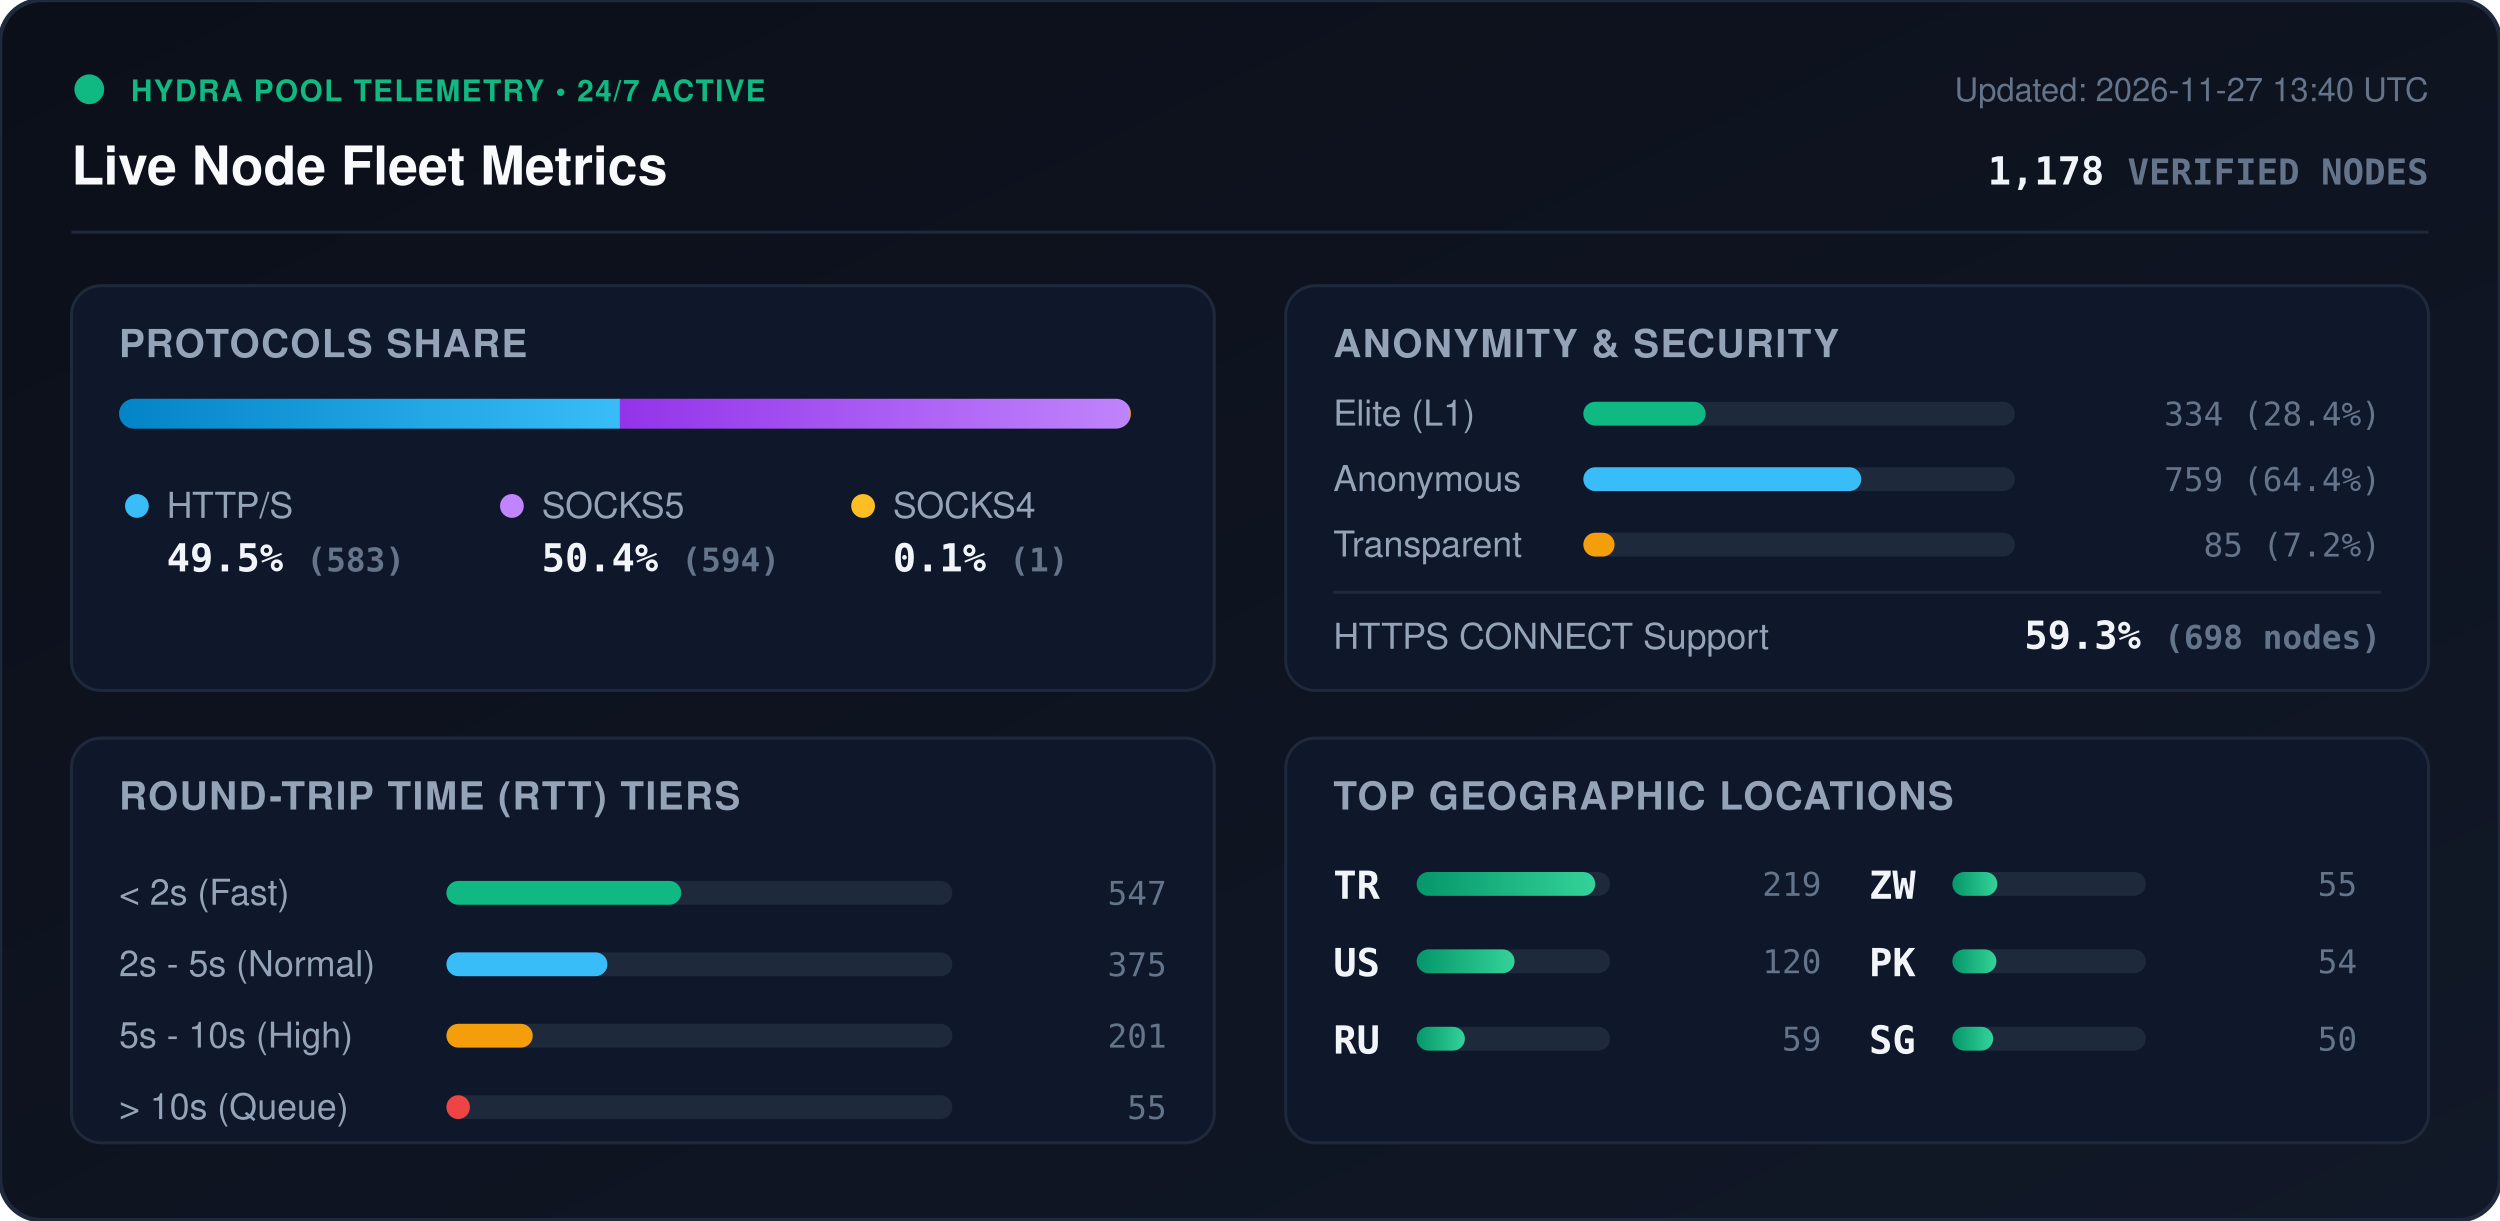
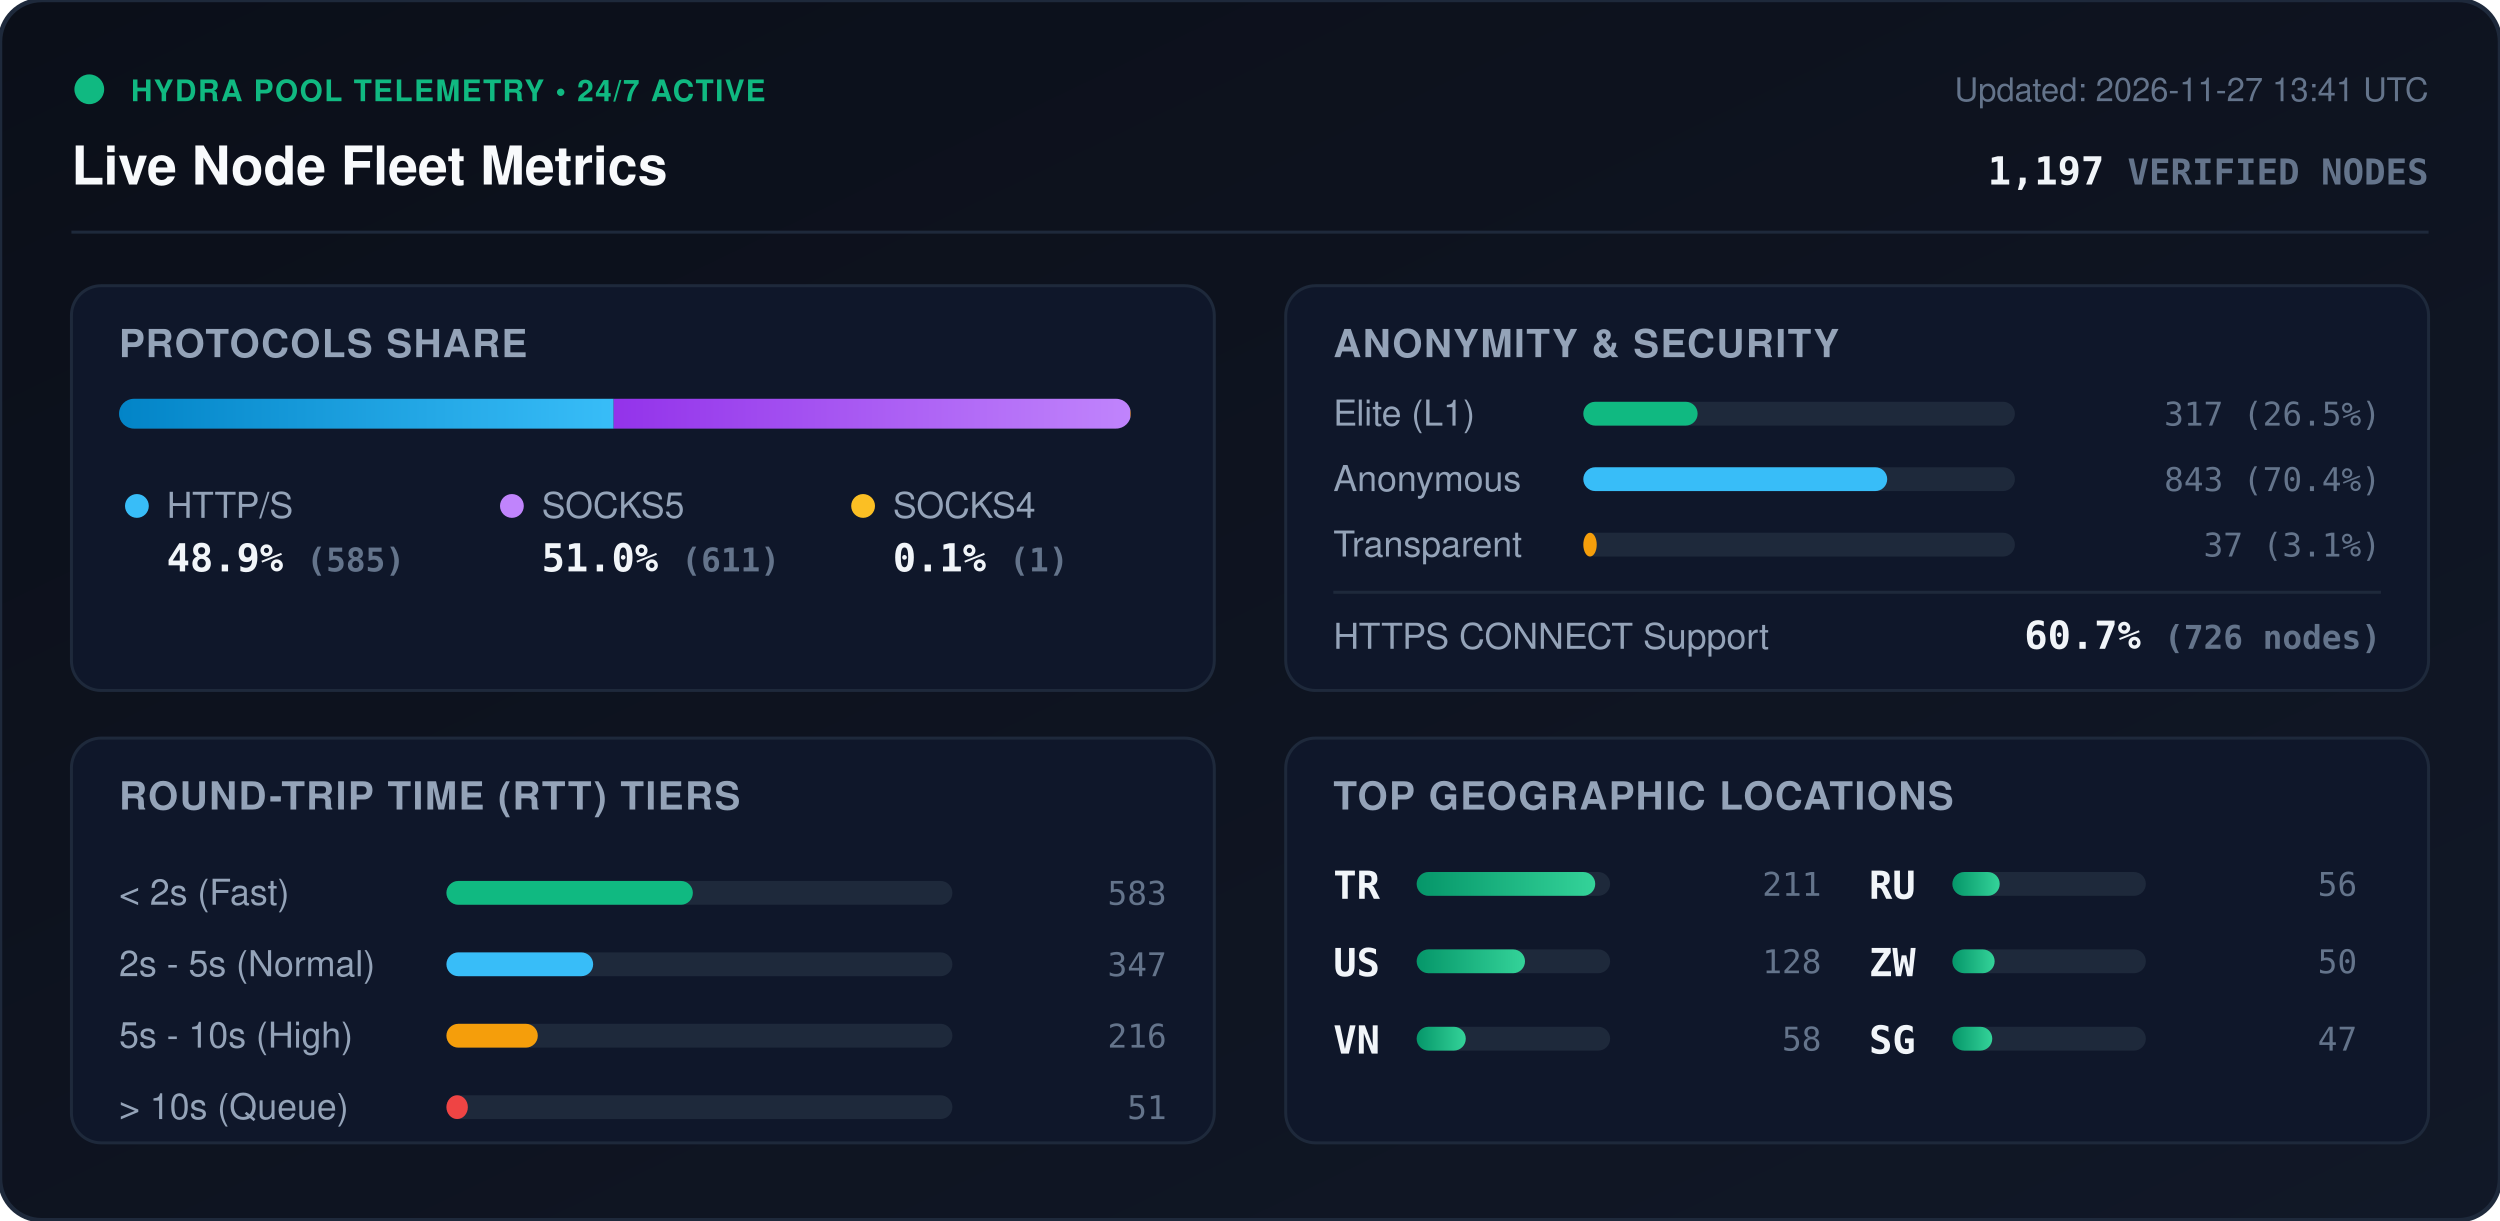
<svg xmlns="http://www.w3.org/2000/svg" viewBox="0 0 840 410" width="840" height="410" style="max-width: 100%; height: auto;">
  <defs>
    <linearGradient id="bg" x1="0%" y1="0%" x2="100%" y2="100%">
      <stop offset="0%" stop-color="#0b0f19" />
      <stop offset="100%" stop-color="#111827" />
    </linearGradient>
    <linearGradient id="bar-http" x1="0%" y1="0%" x2="100%" y2="0%">
      <stop offset="0%" stop-color="#0284c7" />
      <stop offset="100%" stop-color="#38bdf8" />
    </linearGradient>
    <linearGradient id="bar-socks5" x1="0%" y1="0%" x2="100%" y2="0%">
      <stop offset="0%" stop-color="#9333ea" />
      <stop offset="100%" stop-color="#c084fc" />
    </linearGradient>
    <linearGradient id="bar-socks4" x1="0%" y1="0%" x2="100%" y2="0%">
      <stop offset="0%" stop-color="#d97706" />
      <stop offset="100%" stop-color="#fbbf24" />
    </linearGradient>
    <linearGradient id="bar-green" x1="0%" y1="0%" x2="100%" y2="0%">
      <stop offset="0%" stop-color="#059669" />
      <stop offset="100%" stop-color="#34d399" />
    </linearGradient>
    <clipPath id="prog-track-clip">
      <rect width="340.0" height="10" rx="5" />
    </clipPath>
    <style>
      .title { font: 700 18px -apple-system, BlinkMacSystemFont, 'Segoe UI', Helvetica, Arial, sans-serif; fill: #f8fafc; }
      .sub { font: 500 11px -apple-system, BlinkMacSystemFont, 'Segoe UI', Helvetica, Arial, sans-serif; fill: #64748b; }
      .section-hdr { font: 600 13px -apple-system, BlinkMacSystemFont, 'Segoe UI', Helvetica, Arial, sans-serif; fill: #94a3b8; letter-spacing: 0.5px; }
      .metric-val { font: 700 13px -apple-system, BlinkMacSystemFont, 'Segoe UI', Helvetica, Arial, sans-serif; fill: #f1f5f9; }
      .metric-lbl { font: 500 12px -apple-system, BlinkMacSystemFont, 'Segoe UI', Helvetica, Arial, sans-serif; fill: #94a3b8; }
      .badge-txt { font: 700 10px -apple-system, BlinkMacSystemFont, 'Segoe UI', Helvetica, Arial, sans-serif; fill: #10b981; letter-spacing: 0.5px; }
      .mono { font-family: ui-monospace, SFMono-Regular, Menlo, Monaco, Consolas, monospace; }
      .pulse { animation: beacon 2s infinite ease-in-out; }
      @keyframes beacon { 0%, 100% { opacity: 1; } 50% { opacity: 0.35; } }
    </style>
  </defs>
  <rect width="840" height="410" rx="14" fill="url(#bg)" stroke="#1e293b" stroke-width="1.5" />
  <g transform="translate(24, 24)">
    <circle cx="6" cy="6" r="5" fill="#10b981" class="pulse" />
    <text x="20" y="10" class="badge-txt">HYDRA POOL TELEMETRY • 24/7 ACTIVE</text>
    <text x="0" y="38" class="title">Live Node Fleet Metrics</text>
-     <text x="792" y="10" text-anchor="end" class="sub">Updated: 2026-11-27 13:40 UTC</text>
-     <text x="792" y="38" text-anchor="end" class="metric-val mono" fill="#38bdf8">1,178 <tspan font-size="12" fill="#64748b">VERIFIED NODES</tspan>
+     <text x="792" y="10" text-anchor="end" class="sub">Updated: 2026-11-27 13:41 UTC</text>
+     <text x="792" y="38" text-anchor="end" class="metric-val mono" fill="#38bdf8">1,197 <tspan font-size="12" fill="#64748b">VERIFIED NODES</tspan>
    </text>
  </g>
  <line x1="24" y1="78" x2="816" y2="78" stroke="#1e293b" stroke-width="1" />
  <g transform="translate(24, 96)">
    <rect width="384" height="136" rx="10" fill="#0f172a" stroke="#1e293b" />
    <text x="16" y="24" class="section-hdr">PROTOCOLS SHARE</text>
    <g transform="translate(16, 38)">
      <rect width="340.0" height="10" rx="5" fill="#1e293b" />
      <g clip-path="url(#prog-track-clip)">
-         <rect x="0" width="168.3" height="10" fill="url(#bar-http)" />
-         <rect x="168.3" width="171.4" height="10" fill="url(#bar-socks5)" />
-         <rect x="339.7" width="0.3" height="10" fill="url(#bar-socks4)" />
+         <rect x="0" width="166.2" height="10" fill="url(#bar-http)" />
+         <rect x="166.2" width="173.6" height="10" fill="url(#bar-socks5)" />
+         <rect x="339.8" width="0.3" height="10" fill="url(#bar-socks4)" />
      </g>
    </g>
    <g transform="translate(16, 68)">
      <circle cx="6" cy="6" r="4" fill="#38bdf8" />
      <text x="16" y="10" class="metric-lbl">HTTP/S</text>
-       <text x="16" y="28" class="metric-val mono">49.5% <tspan font-size="11" fill="#64748b">(583)</tspan>
+       <text x="16" y="28" class="metric-val mono">48.9% <tspan font-size="11" fill="#64748b">(585)</tspan>
      </text>
      <circle cx="132" cy="6" r="4" fill="#c084fc" />
      <text x="142" y="10" class="metric-lbl">SOCKS5</text>
-       <text x="142" y="28" class="metric-val mono">50.4% <tspan font-size="11" fill="#64748b">(594)</tspan>
+       <text x="142" y="28" class="metric-val mono">51.0% <tspan font-size="11" fill="#64748b">(611)</tspan>
      </text>
      <circle cx="250" cy="6" r="4" fill="#fbbf24" />
      <text x="260" y="10" class="metric-lbl">SOCKS4</text>
      <text x="260" y="28" class="metric-val mono">0.1% <tspan font-size="11" fill="#64748b">(1)</tspan>
      </text>
    </g>
  </g>
  <g transform="translate(432, 96)">
    <rect width="384" height="136" rx="10" fill="#0f172a" stroke="#1e293b" />
    <text x="16" y="24" class="section-hdr">ANONYMITY &amp; SECURITY</text>
    <text x="16" y="47" class="metric-lbl">Elite (L1)</text>
    <rect x="100" y="39" width="145.0" height="8" rx="4" fill="#1e293b" />
-     <rect x="100" y="39" width="41.1" height="8" rx="4" fill="#10b981" />
-     <text x="368" y="47" text-anchor="end" class="mono sub" fill="#e2e8f0">334 (28.4%)</text>
+     <rect x="100" y="39" width="38.4" height="8" rx="4" fill="#10b981" />
+     <text x="368" y="47" text-anchor="end" class="mono sub" fill="#e2e8f0">317 (26.5%)</text>
    <text x="16" y="69" class="metric-lbl">Anonymous</text>
    <rect x="100" y="61" width="145.0" height="8" rx="4" fill="#1e293b" />
-     <rect x="100" y="61" width="93.4" height="8" rx="4" fill="#38bdf8" />
-     <text x="368" y="69" text-anchor="end" class="mono sub" fill="#e2e8f0">759 (64.4%)</text>
+     <rect x="100" y="61" width="102.1" height="8" rx="4" fill="#38bdf8" />
+     <text x="368" y="69" text-anchor="end" class="mono sub" fill="#e2e8f0">843 (70.4%)</text>
    <text x="16" y="91" class="metric-lbl">Transparent</text>
    <rect x="100" y="83" width="145.0" height="8" rx="4" fill="#1e293b" />
-     <rect x="100" y="83" width="10.5" height="8" rx="4" fill="#f59e0b" />
-     <text x="368" y="91" text-anchor="end" class="mono sub" fill="#e2e8f0">85 (7.2%)</text>
+     <rect x="100" y="83" width="4.5" height="8" rx="4" fill="#f59e0b" />
+     <text x="368" y="91" text-anchor="end" class="mono sub" fill="#e2e8f0">37 (3.1%)</text>
    <line x1="16" y1="103" x2="368" y2="103" stroke="#1e293b" stroke-width="1" />
    <text x="16" y="122" class="metric-lbl">HTTPS CONNECT Support</text>
-     <text x="368" y="122" text-anchor="end" class="metric-val mono" fill="#34d399">59.3% <tspan font-size="11" fill="#64748b">(698 nodes)</tspan>
+     <text x="368" y="122" text-anchor="end" class="metric-val mono" fill="#34d399">60.7% <tspan font-size="11" fill="#64748b">(726 nodes)</tspan>
    </text>
  </g>
  <g transform="translate(24, 248)">
    <rect width="384" height="136" rx="10" fill="#0f172a" stroke="#1e293b" />
    <text x="16" y="24" class="section-hdr">ROUND-TRIP TIME (RTT) TIERS</text>
    <g transform="translate(16, 42)">
      <text x="0" y="14" class="metric-lbl">&lt; 2s (Fast)</text>
      <rect x="110" y="6" width="170" height="8" rx="4" fill="#1e293b" />
-       <rect x="110" y="6" width="78.9" height="8" rx="4" fill="#10b981" />
-       <text x="352" y="14" text-anchor="end" class="mono sub">547</text>
+       <rect x="110" y="6" width="82.8" height="8" rx="4" fill="#10b981" />
+       <text x="352" y="14" text-anchor="end" class="mono sub">583</text>
      <text x="0" y="38" class="metric-lbl">2s - 5s (Normal)</text>
      <rect x="110" y="30" width="170" height="8" rx="4" fill="#1e293b" />
-       <rect x="110" y="30" width="54.1" height="8" rx="4" fill="#38bdf8" />
-       <text x="352" y="38" text-anchor="end" class="mono sub">375</text>
+       <rect x="110" y="30" width="49.3" height="8" rx="4" fill="#38bdf8" />
+       <text x="352" y="38" text-anchor="end" class="mono sub">347</text>
      <text x="0" y="62" class="metric-lbl">5s - 10s (High)</text>
      <rect x="110" y="54" width="170" height="8" rx="4" fill="#1e293b" />
-       <rect x="110" y="54" width="29.0" height="8" rx="4" fill="#f59e0b" />
-       <text x="352" y="62" text-anchor="end" class="mono sub">201</text>
+       <rect x="110" y="54" width="30.7" height="8" rx="4" fill="#f59e0b" />
+       <text x="352" y="62" text-anchor="end" class="mono sub">216</text>
      <text x="0" y="86" class="metric-lbl">&gt; 10s (Queue)</text>
      <rect x="110" y="78" width="170" height="8" rx="4" fill="#1e293b" />
-       <rect x="110" y="78" width="7.9" height="8" rx="4" fill="#ef4444" />
-       <text x="352" y="86" text-anchor="end" class="mono sub">55</text>
+       <rect x="110" y="78" width="7.2" height="8" rx="4" fill="#ef4444" />
+       <text x="352" y="86" text-anchor="end" class="mono sub">51</text>
    </g>
  </g>
  <g transform="translate(432, 248)">
    <rect width="384" height="136" rx="10" fill="#0f172a" stroke="#1e293b" />
    <text x="16" y="24" class="section-hdr">TOP GEOGRAPHIC LOCATIONS</text>
    <g transform="translate(16, 42)">
      <g transform="translate(0, 0)">
        <text x="0" y="12" class="mono metric-val" font-size="12">TR</text>
        <rect x="28" y="3" width="65" height="8" rx="4" fill="#1e293b" />
        <rect x="28" y="3" width="60.0" height="8" rx="4" fill="url(#bar-green)" />
-         <text x="164" y="11" text-anchor="end" class="mono sub">219</text>
+         <text x="164" y="11" text-anchor="end" class="mono sub">211</text>
      </g>
      <g transform="translate(0, 26)">
        <text x="0" y="12" class="mono metric-val" font-size="12">US</text>
        <rect x="28" y="3" width="65" height="8" rx="4" fill="#1e293b" />
-         <rect x="28" y="3" width="32.9" height="8" rx="4" fill="url(#bar-green)" />
-         <text x="164" y="11" text-anchor="end" class="mono sub">120</text>
+         <rect x="28" y="3" width="36.4" height="8" rx="4" fill="url(#bar-green)" />
+         <text x="164" y="11" text-anchor="end" class="mono sub">128</text>
      </g>
      <g transform="translate(0, 52)">
+         <text x="0" y="12" class="mono metric-val" font-size="12">VN</text>
+         <rect x="28" y="3" width="65" height="8" rx="4" fill="#1e293b" />
+         <rect x="28" y="3" width="16.5" height="8" rx="4" fill="url(#bar-green)" />
+         <text x="164" y="11" text-anchor="end" class="mono sub">58</text>
+       </g>
+       <g transform="translate(180, 0)">
        <text x="0" y="12" class="mono metric-val" font-size="12">RU</text>
        <rect x="28" y="3" width="65" height="8" rx="4" fill="#1e293b" />
-         <rect x="28" y="3" width="16.2" height="8" rx="4" fill="url(#bar-green)" />
-         <text x="164" y="11" text-anchor="end" class="mono sub">59</text>
+         <rect x="28" y="3" width="15.9" height="8" rx="4" fill="url(#bar-green)" />
+         <text x="164" y="11" text-anchor="end" class="mono sub">56</text>
      </g>
-       <g transform="translate(180, 0)">
+       <g transform="translate(180, 26)">
        <text x="0" y="12" class="mono metric-val" font-size="12">ZW</text>
        <rect x="28" y="3" width="65" height="8" rx="4" fill="#1e293b" />
-         <rect x="28" y="3" width="15.1" height="8" rx="4" fill="url(#bar-green)" />
-         <text x="164" y="11" text-anchor="end" class="mono sub">55</text>
-       </g>
-       <g transform="translate(180, 26)">
-         <text x="0" y="12" class="mono metric-val" font-size="12">PK</text>
-         <rect x="28" y="3" width="65" height="8" rx="4" fill="#1e293b" />
-         <rect x="28" y="3" width="14.8" height="8" rx="4" fill="url(#bar-green)" />
-         <text x="164" y="11" text-anchor="end" class="mono sub">54</text>
+         <rect x="28" y="3" width="14.2" height="8" rx="4" fill="url(#bar-green)" />
+         <text x="164" y="11" text-anchor="end" class="mono sub">50</text>
      </g>
      <g transform="translate(180, 52)">
        <text x="0" y="12" class="mono metric-val" font-size="12">SG</text>
        <rect x="28" y="3" width="65" height="8" rx="4" fill="#1e293b" />
-         <rect x="28" y="3" width="13.7" height="8" rx="4" fill="url(#bar-green)" />
-         <text x="164" y="11" text-anchor="end" class="mono sub">50</text>
+         <rect x="28" y="3" width="13.4" height="8" rx="4" fill="url(#bar-green)" />
+         <text x="164" y="11" text-anchor="end" class="mono sub">47</text>
      </g>
    </g>
  </g>
</svg>
